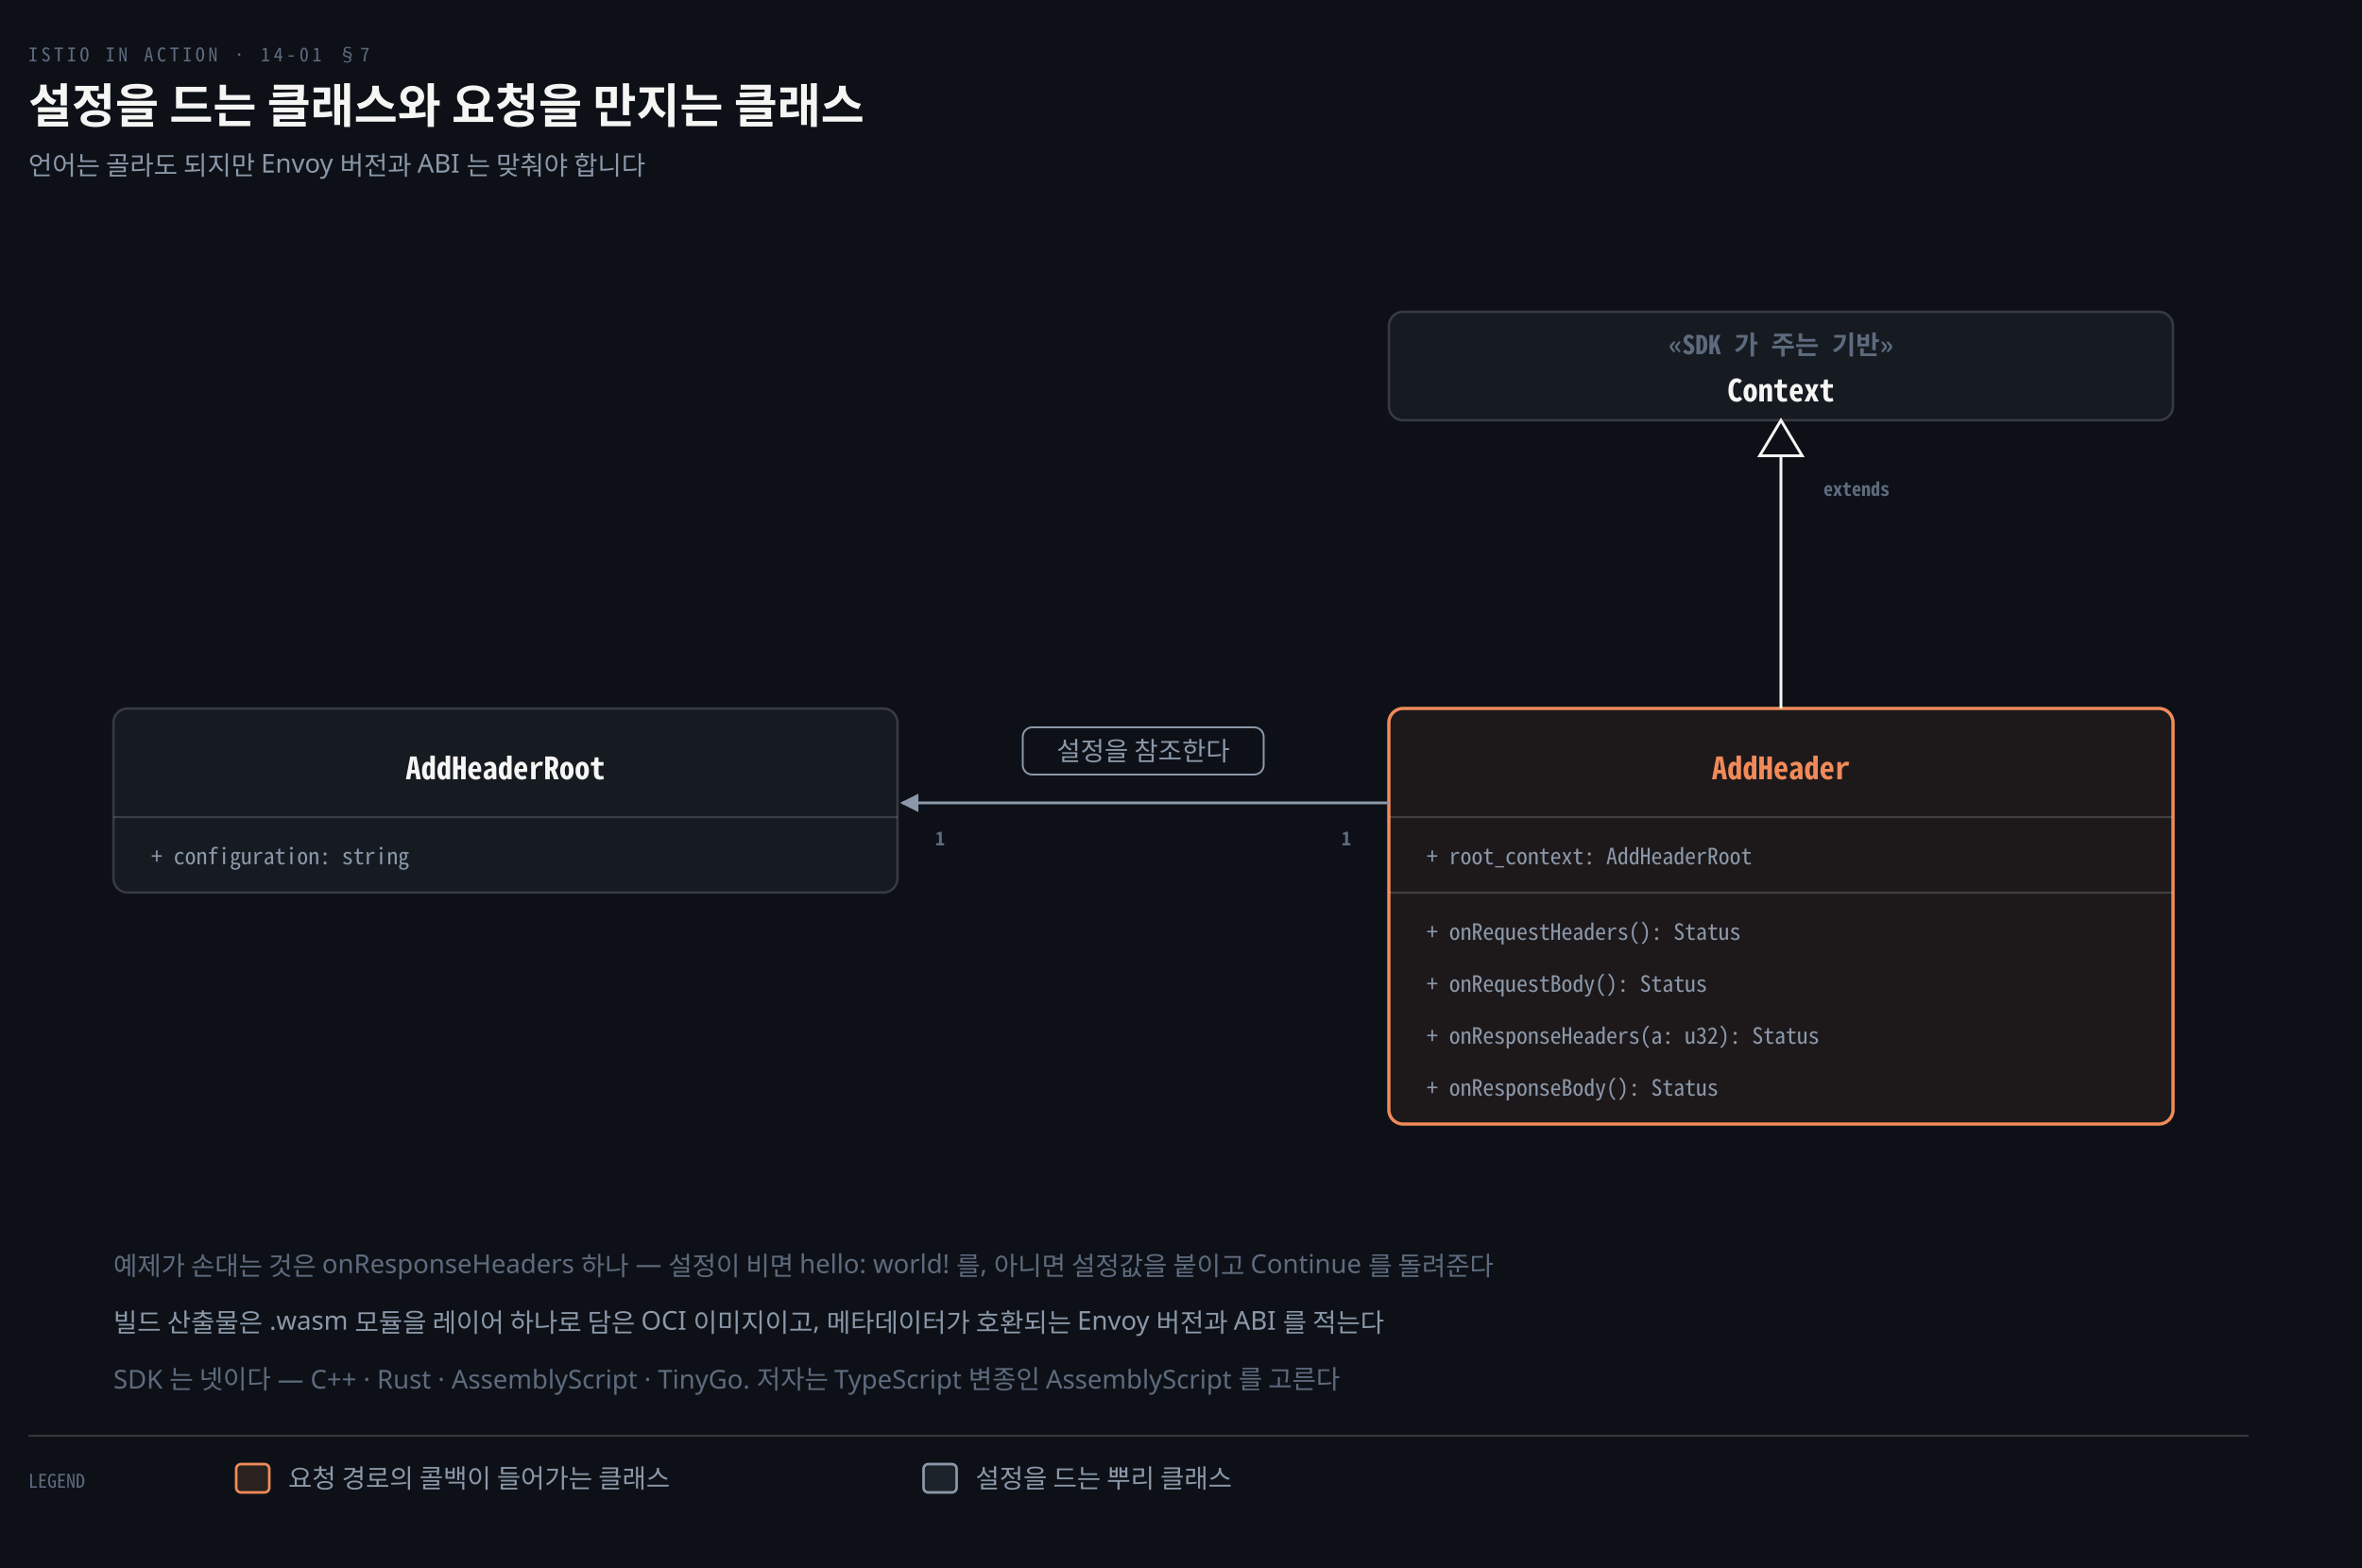
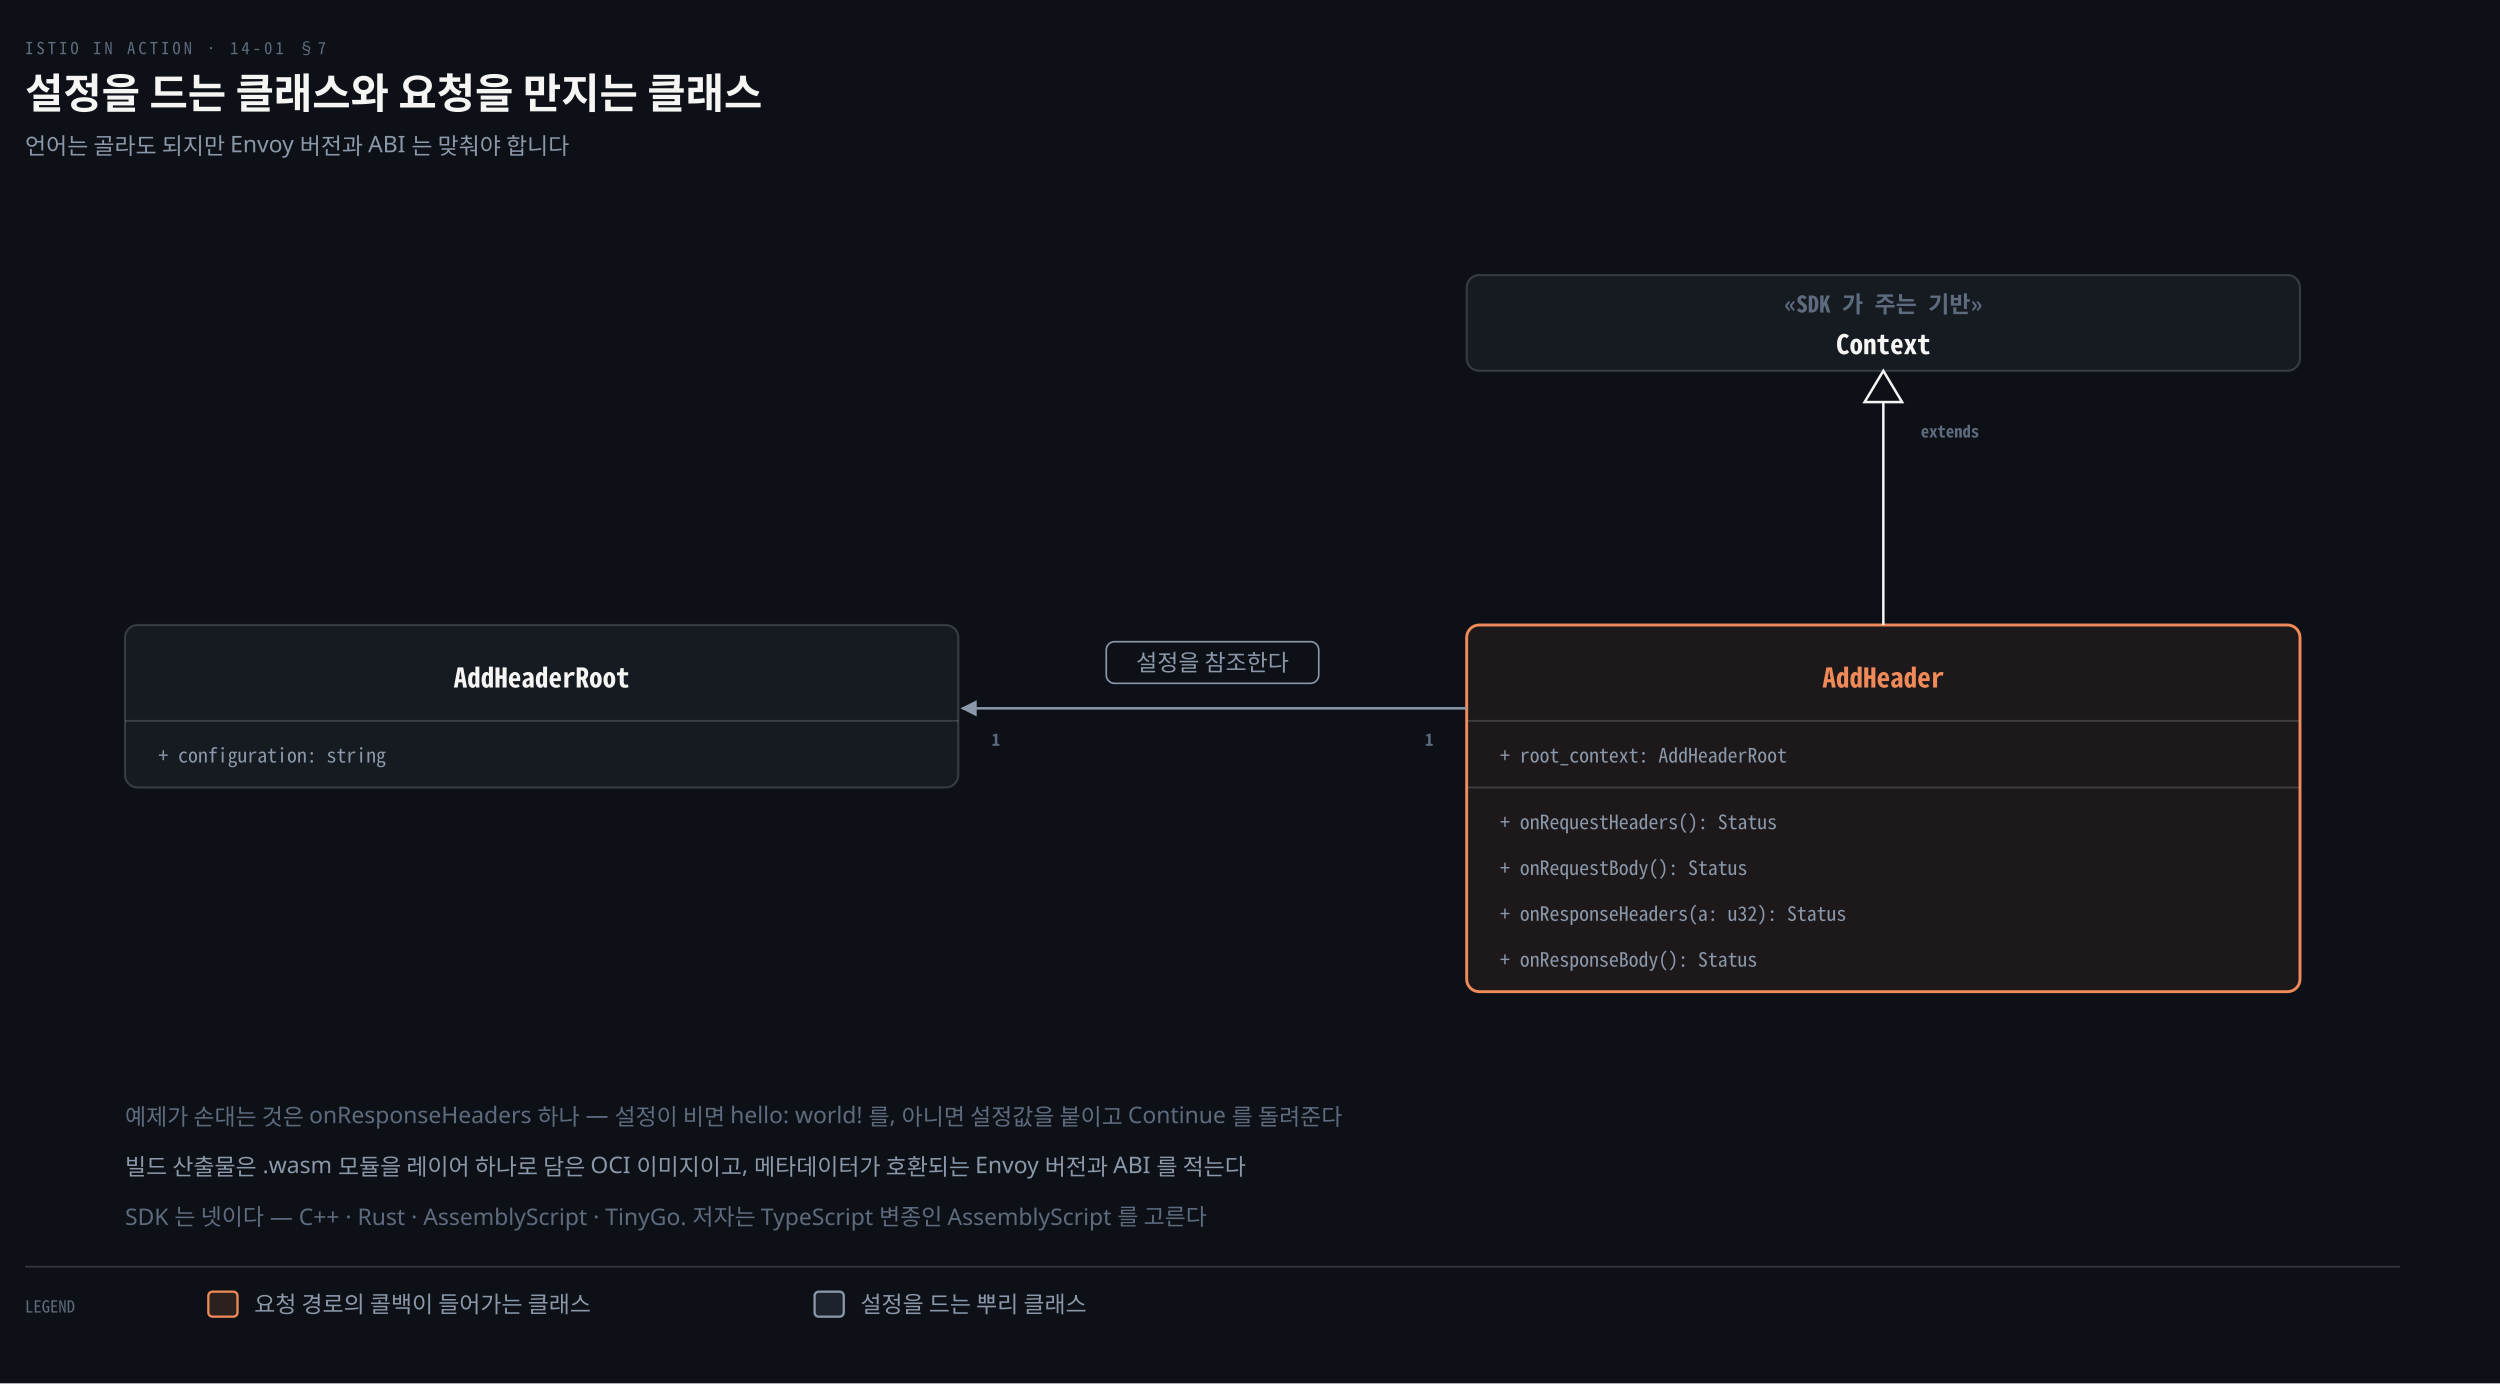
- <svg xmlns="http://www.w3.org/2000/svg" viewBox="0 0 1000 664" width="100%" role="img" aria-labelledby="dt dd">
+ <svg xmlns="http://www.w3.org/2000/svg" viewBox="0 0 1200 664" width="100%" role="img" aria-labelledby="dt dd">
  <defs>
    <marker id="ar" viewBox="0 0 8 8" refX="7" refY="4" markerWidth="6.5" markerHeight="6.5" orient="auto">
      <path d="M0 0 L8 4 L0 8 z" fill="#8B98A9" />
    </marker>
    <marker id="ok" viewBox="0 0 8 8" refX="7" refY="4" markerWidth="6.5" markerHeight="6.5" orient="auto">
      <path d="M0 0 L8 4 L0 8 z" fill="#3FB98C" />
    </marker>
    <marker id="warn" viewBox="0 0 8 8" refX="7" refY="4" markerWidth="6.5" markerHeight="6.5" orient="auto">
      <path d="M0 0 L8 4 L0 8 z" fill="#E3B341" />
    </marker>
    <marker id="bad" viewBox="0 0 8 8" refX="7" refY="4" markerWidth="6.5" markerHeight="6.5" orient="auto">
      <path d="M0 0 L8 4 L0 8 z" fill="#F0616D" />
    </marker>
    <marker id="info" viewBox="0 0 8 8" refX="7" refY="4" markerWidth="6.5" markerHeight="6.5" orient="auto">
      <path d="M0 0 L8 4 L0 8 z" fill="#6A95D8" />
    </marker>
    <marker id="acc" viewBox="0 0 8 8" refX="7" refY="4" markerWidth="6.5" markerHeight="6.5" orient="auto">
      <path d="M0 0 L8 4 L0 8 z" fill="#F08A59" />
    </marker>
    <marker id="soft" viewBox="0 0 8 8" refX="7" refY="4" markerWidth="6.5" markerHeight="6.5" orient="auto">
      <path d="M0 0 L8 4 L0 8 z" fill="#5E6B7E" />
    </marker>
  </defs>
-   <rect width="1000" height="664" fill="#0D1117" />
+   <rect width="1200" height="664" fill="#0D1117" />
  <text x="12" y="26" font-family="'Geist Mono','Noto Sans Mono CJK KR',monospace" font-size="8" letter-spacing="0.18em" fill="#5E6B7E">ISTIO IN ACTION · 14-01 §7</text>
  <text x="12" y="52" font-family="'Geist','Apple SD Gothic Neo','Noto Sans KR','Malgun Gothic',sans-serif" font-size="20" font-weight="600" fill="#F5F5F3">설정을 드는 클래스와 요청을 만지는 클래스</text>
  <text x="12" y="74" font-family="'Geist','Apple SD Gothic Neo','Noto Sans KR','Malgun Gothic',sans-serif" font-size="11" fill="#8B98A9">언어는 골라도 되지만 Envoy 버전과 ABI 는 맞춰야 합니다</text>
-   <rect x="588" y="132" width="332" height="46" rx="6" fill="#161B22" stroke="rgba(191,192,192,0.22)" stroke-width="1.0" />
-   <text x="754.0" y="150" text-anchor="middle" font-family="'Geist Mono','Noto Sans Mono CJK KR',monospace" font-size="11" font-weight="600" fill="#5E6B7E">«SDK 가 주는 기반»</text>
-   <text x="754.0" y="170" text-anchor="middle" font-family="'Geist Mono','Noto Sans Mono CJK KR',monospace" font-size="13" font-weight="600" fill="#F5F5F3">Context</text>
-   <rect x="588" y="300" width="332" height="176" rx="6" fill="#F08A5912" stroke="#F08A59" stroke-width="1.4" />
-   <text x="754.0" y="330" text-anchor="middle" font-family="'Geist Mono','Noto Sans Mono CJK KR',monospace" font-size="13" font-weight="600" fill="#F08A59">AddHeader</text>
-   <line x1="588" y1="346" x2="920" y2="346" stroke="rgba(191,192,192,0.22)" stroke-width="0.9" />
-   <text x="604" y="366" text-anchor="start" font-family="'Geist Mono','Noto Sans Mono CJK KR',monospace" font-size="9.5" font-weight="400" fill="#8B98A9">+ root_context: AddHeaderRoot</text>
-   <line x1="588" y1="378" x2="920" y2="378" stroke="rgba(191,192,192,0.22)" stroke-width="0.9" />
-   <text x="604" y="398" text-anchor="start" font-family="'Geist Mono','Noto Sans Mono CJK KR',monospace" font-size="9.5" font-weight="400" fill="#8B98A9">+ onRequestHeaders(): Status</text>
-   <text x="604" y="420" text-anchor="start" font-family="'Geist Mono','Noto Sans Mono CJK KR',monospace" font-size="9.5" font-weight="400" fill="#8B98A9">+ onRequestBody(): Status</text>
-   <text x="604" y="442" text-anchor="start" font-family="'Geist Mono','Noto Sans Mono CJK KR',monospace" font-size="9.5" font-weight="400" fill="#8B98A9">+ onResponseHeaders(a: u32): Status</text>
-   <text x="604" y="464" text-anchor="start" font-family="'Geist Mono','Noto Sans Mono CJK KR',monospace" font-size="9.5" font-weight="400" fill="#8B98A9">+ onResponseBody(): Status</text>
-   <rect x="48" y="300" width="332" height="78" rx="6" fill="#161B22" stroke="rgba(191,192,192,0.22)" stroke-width="1.0" />
-   <text x="214.0" y="330" text-anchor="middle" font-family="'Geist Mono','Noto Sans Mono CJK KR',monospace" font-size="13" font-weight="600" fill="#F5F5F3">AddHeaderRoot</text>
-   <line x1="48" y1="346" x2="380" y2="346" stroke="rgba(191,192,192,0.22)" stroke-width="0.9" />
-   <text x="64" y="366" text-anchor="start" font-family="'Geist Mono','Noto Sans Mono CJK KR',monospace" font-size="9.5" font-weight="400" fill="#8B98A9">+ configuration: string</text>
-   <line x1="754.0" y1="300" x2="754.0" y2="192" stroke="#F5F5F3" stroke-width="1.2" />
-   <polygon points="754.0 178 745.0 193 763.0 193" fill="#0D1117" stroke="#F5F5F3" stroke-width="1.2" />
-   <rect x="766.0" y="200" width="54" height="14" fill="#0D1117" />
-   <text x="772.0" y="210" text-anchor="start" font-family="'Geist Mono','Noto Sans Mono CJK KR',monospace" font-size="8" font-weight="600" fill="#5E6B7E">extends</text>
-   <path d="M 588 340 H 382" fill="none" stroke="#8B98A9" stroke-width="1.2" marker-end="url(#ar)" />
-   <rect x="433.0" y="308" width="102.0" height="20" rx="4" fill="#0D1117" stroke="#8B98A9" stroke-width="0.8" />
-   <text x="484.0" y="322" text-anchor="middle" font-family="'Geist','Apple SD Gothic Neo','Noto Sans KR','Malgun Gothic',sans-serif" font-size="11" font-weight="400" fill="#8B98A9">설정을 참조한다</text>
-   <text x="396" y="358" text-anchor="start" font-family="'Geist Mono','Noto Sans Mono CJK KR',monospace" font-size="8" font-weight="600" fill="#5E6B7E">1</text>
-   <text x="572" y="358" text-anchor="end" font-family="'Geist Mono','Noto Sans Mono CJK KR',monospace" font-size="8" font-weight="600" fill="#5E6B7E">1</text>
-   <text x="48" y="540" text-anchor="start" font-family="'Geist','Apple SD Gothic Neo','Noto Sans KR','Malgun Gothic',sans-serif" font-size="11" font-weight="400" fill="#5E6B7E">예제가 손대는 것은 onResponseHeaders 하나 — 설정이 비면 hello: world! 를, 아니면 설정값을 붙이고 Continue 를 돌려준다</text>
-   <text x="48" y="564" text-anchor="start" font-family="'Geist','Apple SD Gothic Neo','Noto Sans KR','Malgun Gothic',sans-serif" font-size="11" font-weight="400" fill="#8B98A9">빌드 산출물은 .wasm 모듈을 레이어 하나로 담은 OCI 이미지이고, 메타데이터가 호환되는 Envoy 버전과 ABI 를 적는다</text>
-   <text x="48" y="588" text-anchor="start" font-family="'Geist','Apple SD Gothic Neo','Noto Sans KR','Malgun Gothic',sans-serif" font-size="11" font-weight="400" fill="#5E6B7E">SDK 는 넷이다 — C++ · Rust · AssemblyScript · TinyGo. 저자는 TypeScript 변종인 AssemblyScript 를 고른다</text>
-   <line x1="12" y1="608" x2="952" y2="608" stroke="rgba(191,192,192,0.22)" stroke-width="0.8" />
+   <rect x="704" y="132" width="400" height="46" rx="6" fill="#161B22" stroke="rgba(191,192,192,0.22)" stroke-width="1.0" />
+   <text x="904.0" y="150" text-anchor="middle" font-family="'Geist Mono','Noto Sans Mono CJK KR',monospace" font-size="11" font-weight="600" fill="#5E6B7E">«SDK 가 주는 기반»</text>
+   <text x="904.0" y="170" text-anchor="middle" font-family="'Geist Mono','Noto Sans Mono CJK KR',monospace" font-size="13" font-weight="600" fill="#F5F5F3">Context</text>
+   <rect x="704" y="300" width="400" height="176" rx="6" fill="#F08A5912" stroke="#F08A59" stroke-width="1.4" />
+   <text x="904.0" y="330" text-anchor="middle" font-family="'Geist Mono','Noto Sans Mono CJK KR',monospace" font-size="13" font-weight="600" fill="#F08A59">AddHeader</text>
+   <line x1="704" y1="346" x2="1104" y2="346" stroke="rgba(191,192,192,0.22)" stroke-width="0.9" />
+   <text x="720" y="366" text-anchor="start" font-family="'Geist Mono','Noto Sans Mono CJK KR',monospace" font-size="9.5" font-weight="400" fill="#8B98A9">+ root_context: AddHeaderRoot</text>
+   <line x1="704" y1="378" x2="1104" y2="378" stroke="rgba(191,192,192,0.22)" stroke-width="0.9" />
+   <text x="720" y="398" text-anchor="start" font-family="'Geist Mono','Noto Sans Mono CJK KR',monospace" font-size="9.5" font-weight="400" fill="#8B98A9">+ onRequestHeaders(): Status</text>
+   <text x="720" y="420" text-anchor="start" font-family="'Geist Mono','Noto Sans Mono CJK KR',monospace" font-size="9.5" font-weight="400" fill="#8B98A9">+ onRequestBody(): Status</text>
+   <text x="720" y="442" text-anchor="start" font-family="'Geist Mono','Noto Sans Mono CJK KR',monospace" font-size="9.5" font-weight="400" fill="#8B98A9">+ onResponseHeaders(a: u32): Status</text>
+   <text x="720" y="464" text-anchor="start" font-family="'Geist Mono','Noto Sans Mono CJK KR',monospace" font-size="9.5" font-weight="400" fill="#8B98A9">+ onResponseBody(): Status</text>
+   <rect x="60" y="300" width="400" height="78" rx="6" fill="#161B22" stroke="rgba(191,192,192,0.22)" stroke-width="1.0" />
+   <text x="260.0" y="330" text-anchor="middle" font-family="'Geist Mono','Noto Sans Mono CJK KR',monospace" font-size="13" font-weight="600" fill="#F5F5F3">AddHeaderRoot</text>
+   <line x1="60" y1="346" x2="460" y2="346" stroke="rgba(191,192,192,0.22)" stroke-width="0.9" />
+   <text x="76" y="366" text-anchor="start" font-family="'Geist Mono','Noto Sans Mono CJK KR',monospace" font-size="9.5" font-weight="400" fill="#8B98A9">+ configuration: string</text>
+   <line x1="904.0" y1="300" x2="904.0" y2="192" stroke="#F5F5F3" stroke-width="1.2" />
+   <polygon points="904.0 178 895.0 193 913.0 193" fill="#0D1117" stroke="#F5F5F3" stroke-width="1.2" />
+   <rect x="916.0" y="200" width="54" height="14" fill="#0D1117" />
+   <text x="922.0" y="210" text-anchor="start" font-family="'Geist Mono','Noto Sans Mono CJK KR',monospace" font-size="8" font-weight="600" fill="#5E6B7E">extends</text>
+   <path d="M 704 340 H 462" fill="none" stroke="#8B98A9" stroke-width="1.2" marker-end="url(#ar)" />
+   <rect x="531.0" y="308" width="102.0" height="20" rx="4" fill="#0D1117" stroke="#8B98A9" stroke-width="0.8" />
+   <text x="582.0" y="322" text-anchor="middle" font-family="'Geist','Apple SD Gothic Neo','Noto Sans KR','Malgun Gothic',sans-serif" font-size="11" font-weight="400" fill="#8B98A9">설정을 참조한다</text>
+   <text x="476" y="358" text-anchor="start" font-family="'Geist Mono','Noto Sans Mono CJK KR',monospace" font-size="8" font-weight="600" fill="#5E6B7E">1</text>
+   <text x="688" y="358" text-anchor="end" font-family="'Geist Mono','Noto Sans Mono CJK KR',monospace" font-size="8" font-weight="600" fill="#5E6B7E">1</text>
+   <text x="60" y="540" text-anchor="start" font-family="'Geist','Apple SD Gothic Neo','Noto Sans KR','Malgun Gothic',sans-serif" font-size="11" font-weight="400" fill="#5E6B7E">예제가 손대는 것은 onResponseHeaders 하나 — 설정이 비면 hello: world! 를, 아니면 설정값을 붙이고 Continue 를 돌려준다</text>
+   <text x="60" y="564" text-anchor="start" font-family="'Geist','Apple SD Gothic Neo','Noto Sans KR','Malgun Gothic',sans-serif" font-size="11" font-weight="400" fill="#8B98A9">빌드 산출물은 .wasm 모듈을 레이어 하나로 담은 OCI 이미지이고, 메타데이터가 호환되는 Envoy 버전과 ABI 를 적는다</text>
+   <text x="60" y="588" text-anchor="start" font-family="'Geist','Apple SD Gothic Neo','Noto Sans KR','Malgun Gothic',sans-serif" font-size="11" font-weight="400" fill="#5E6B7E">SDK 는 넷이다 — C++ · Rust · AssemblyScript · TinyGo. 저자는 TypeScript 변종인 AssemblyScript 를 고른다</text>
+   <line x1="12" y1="608" x2="1152" y2="608" stroke="rgba(191,192,192,0.22)" stroke-width="0.8" />
  <text x="12" y="630" text-anchor="start" font-family="'Geist Mono','Noto Sans Mono CJK KR',monospace" font-size="8" font-weight="400" fill="#5E6B7E">LEGEND</text>
  <rect x="100" y="620" width="14" height="12" rx="2" fill="#F08A5922" stroke="#F08A59" stroke-width="1.1" />
  <text x="122" y="630" text-anchor="start" font-family="'Geist','Apple SD Gothic Neo','Noto Sans KR','Malgun Gothic',sans-serif" font-size="11" font-weight="400" fill="#8B98A9">요청 경로의 콜백이 들어가는 클래스</text>
  <rect x="391" y="620" width="14" height="12" rx="2" fill="#8B98A922" stroke="#8B98A9" stroke-width="1.1" />
  <text x="413" y="630" text-anchor="start" font-family="'Geist','Apple SD Gothic Neo','Noto Sans KR','Malgun Gothic',sans-serif" font-size="11" font-weight="400" fill="#8B98A9">설정을 드는 뿌리 클래스</text>
</svg>
